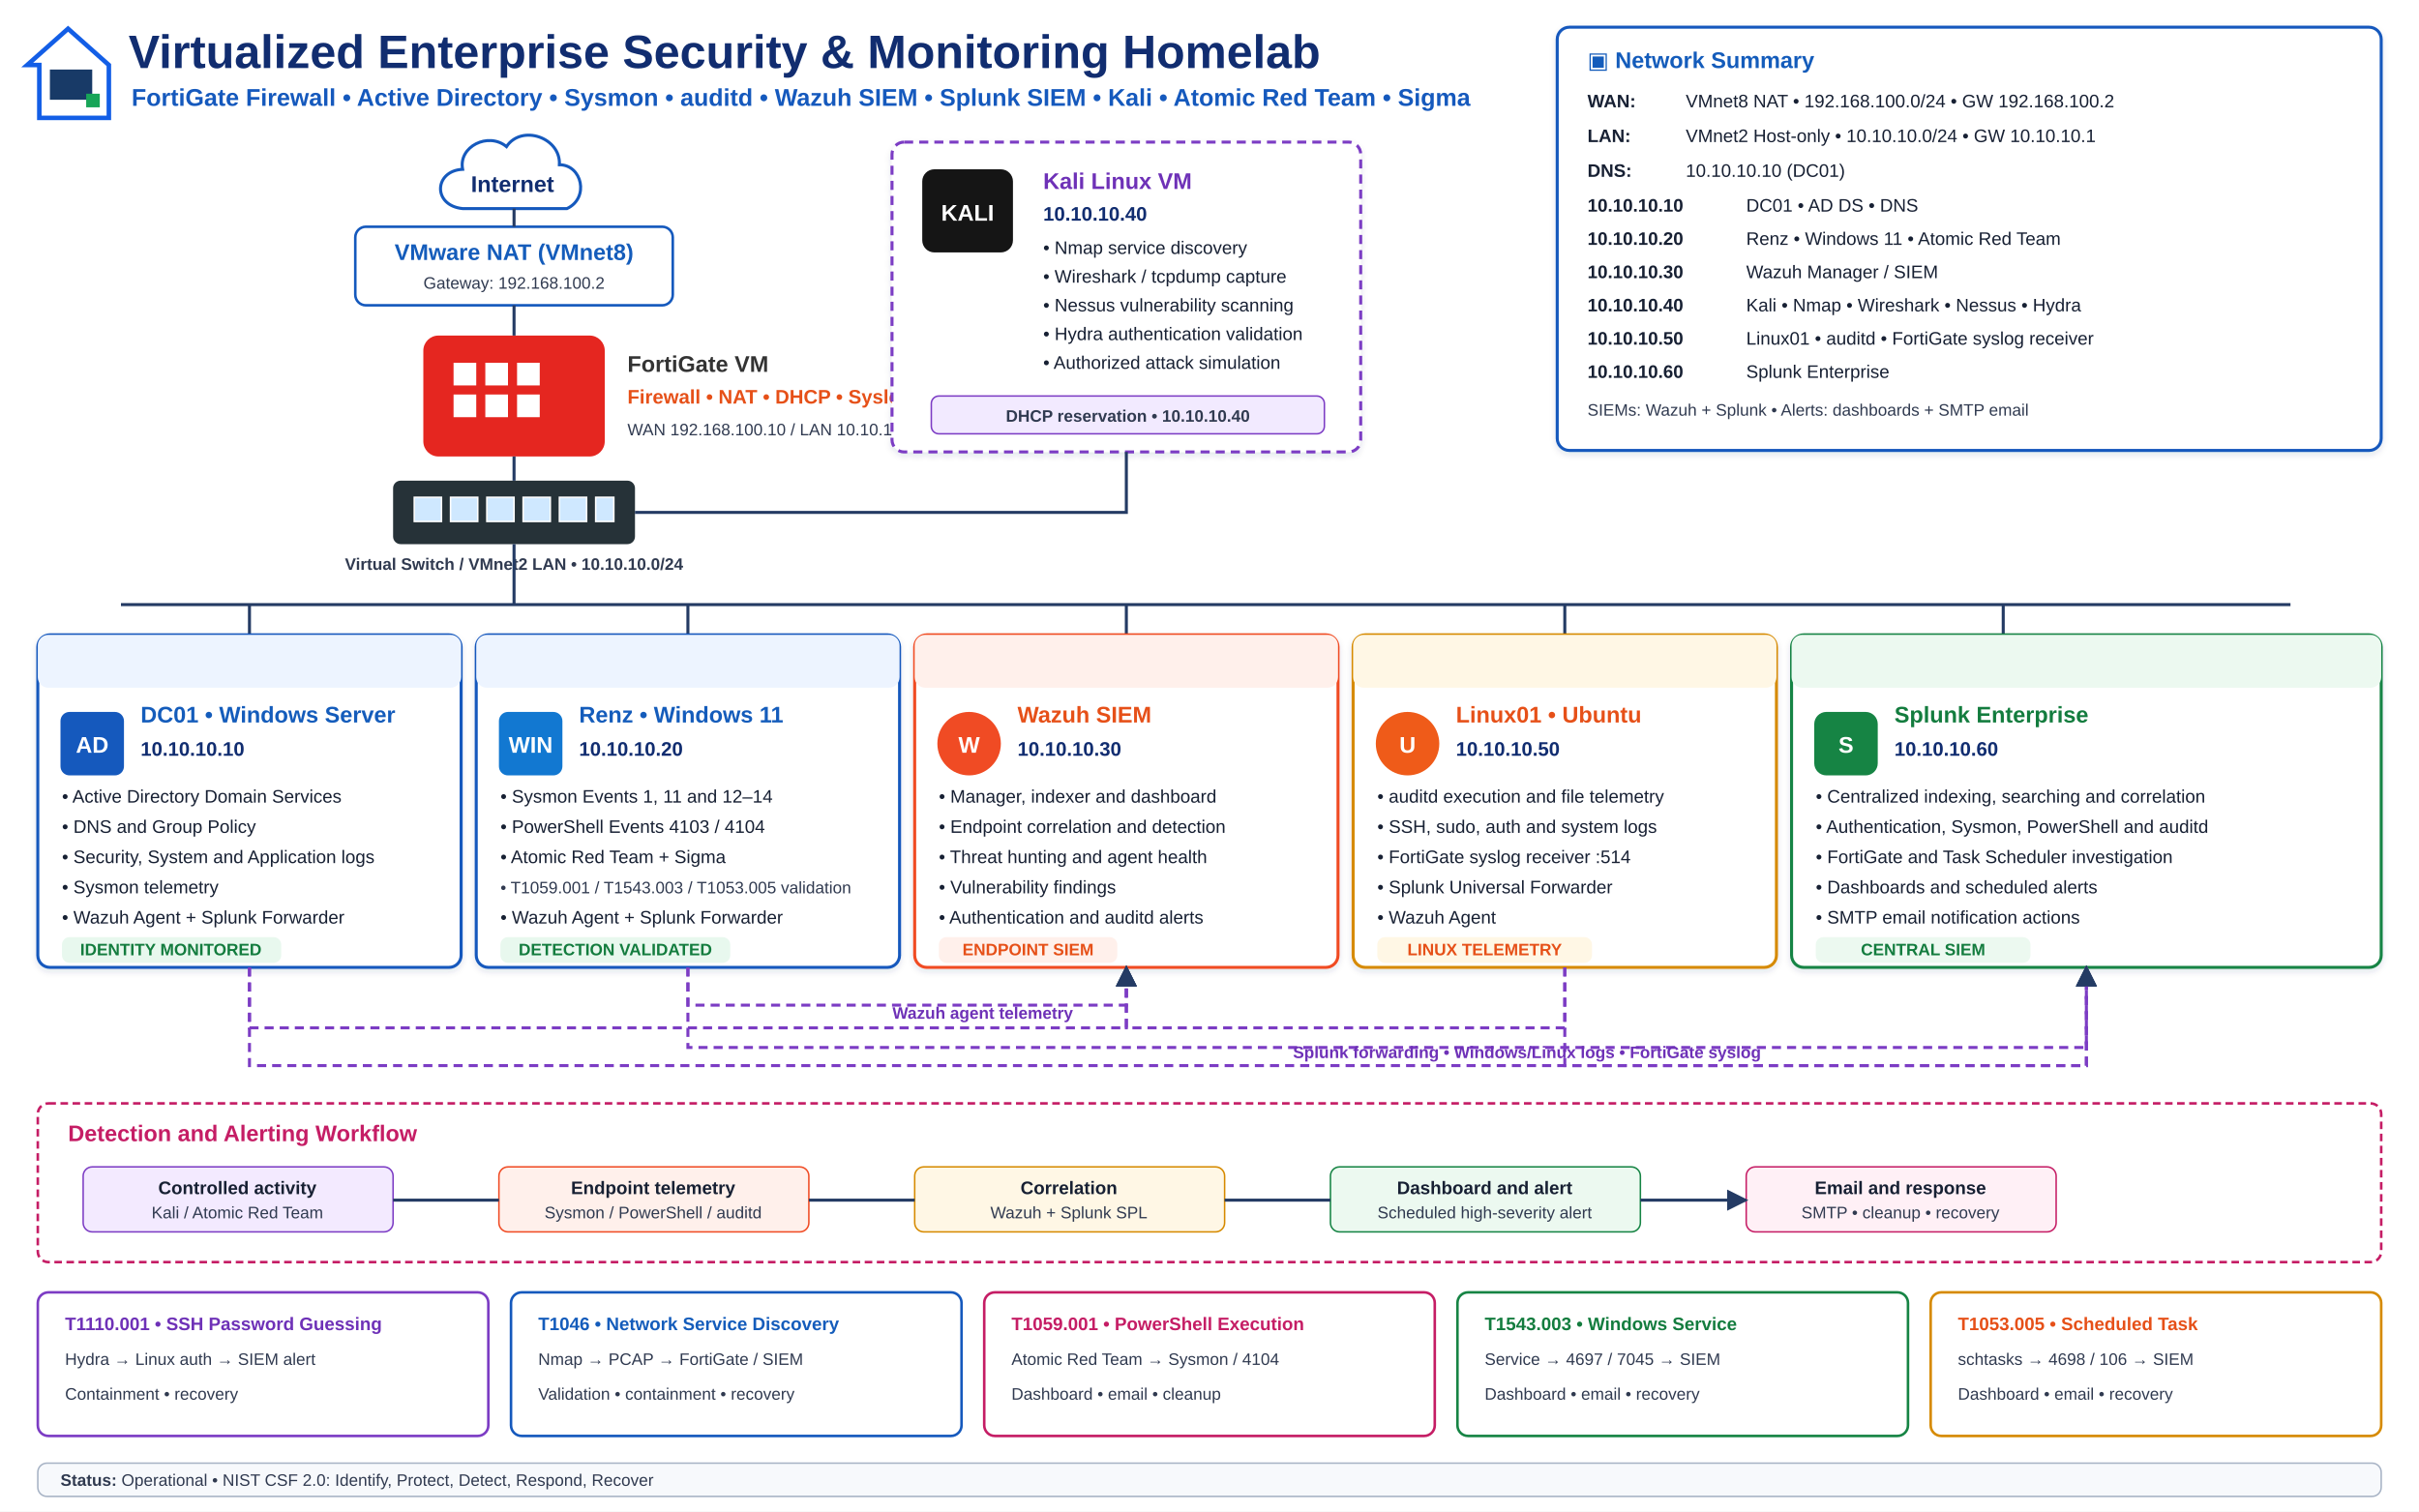
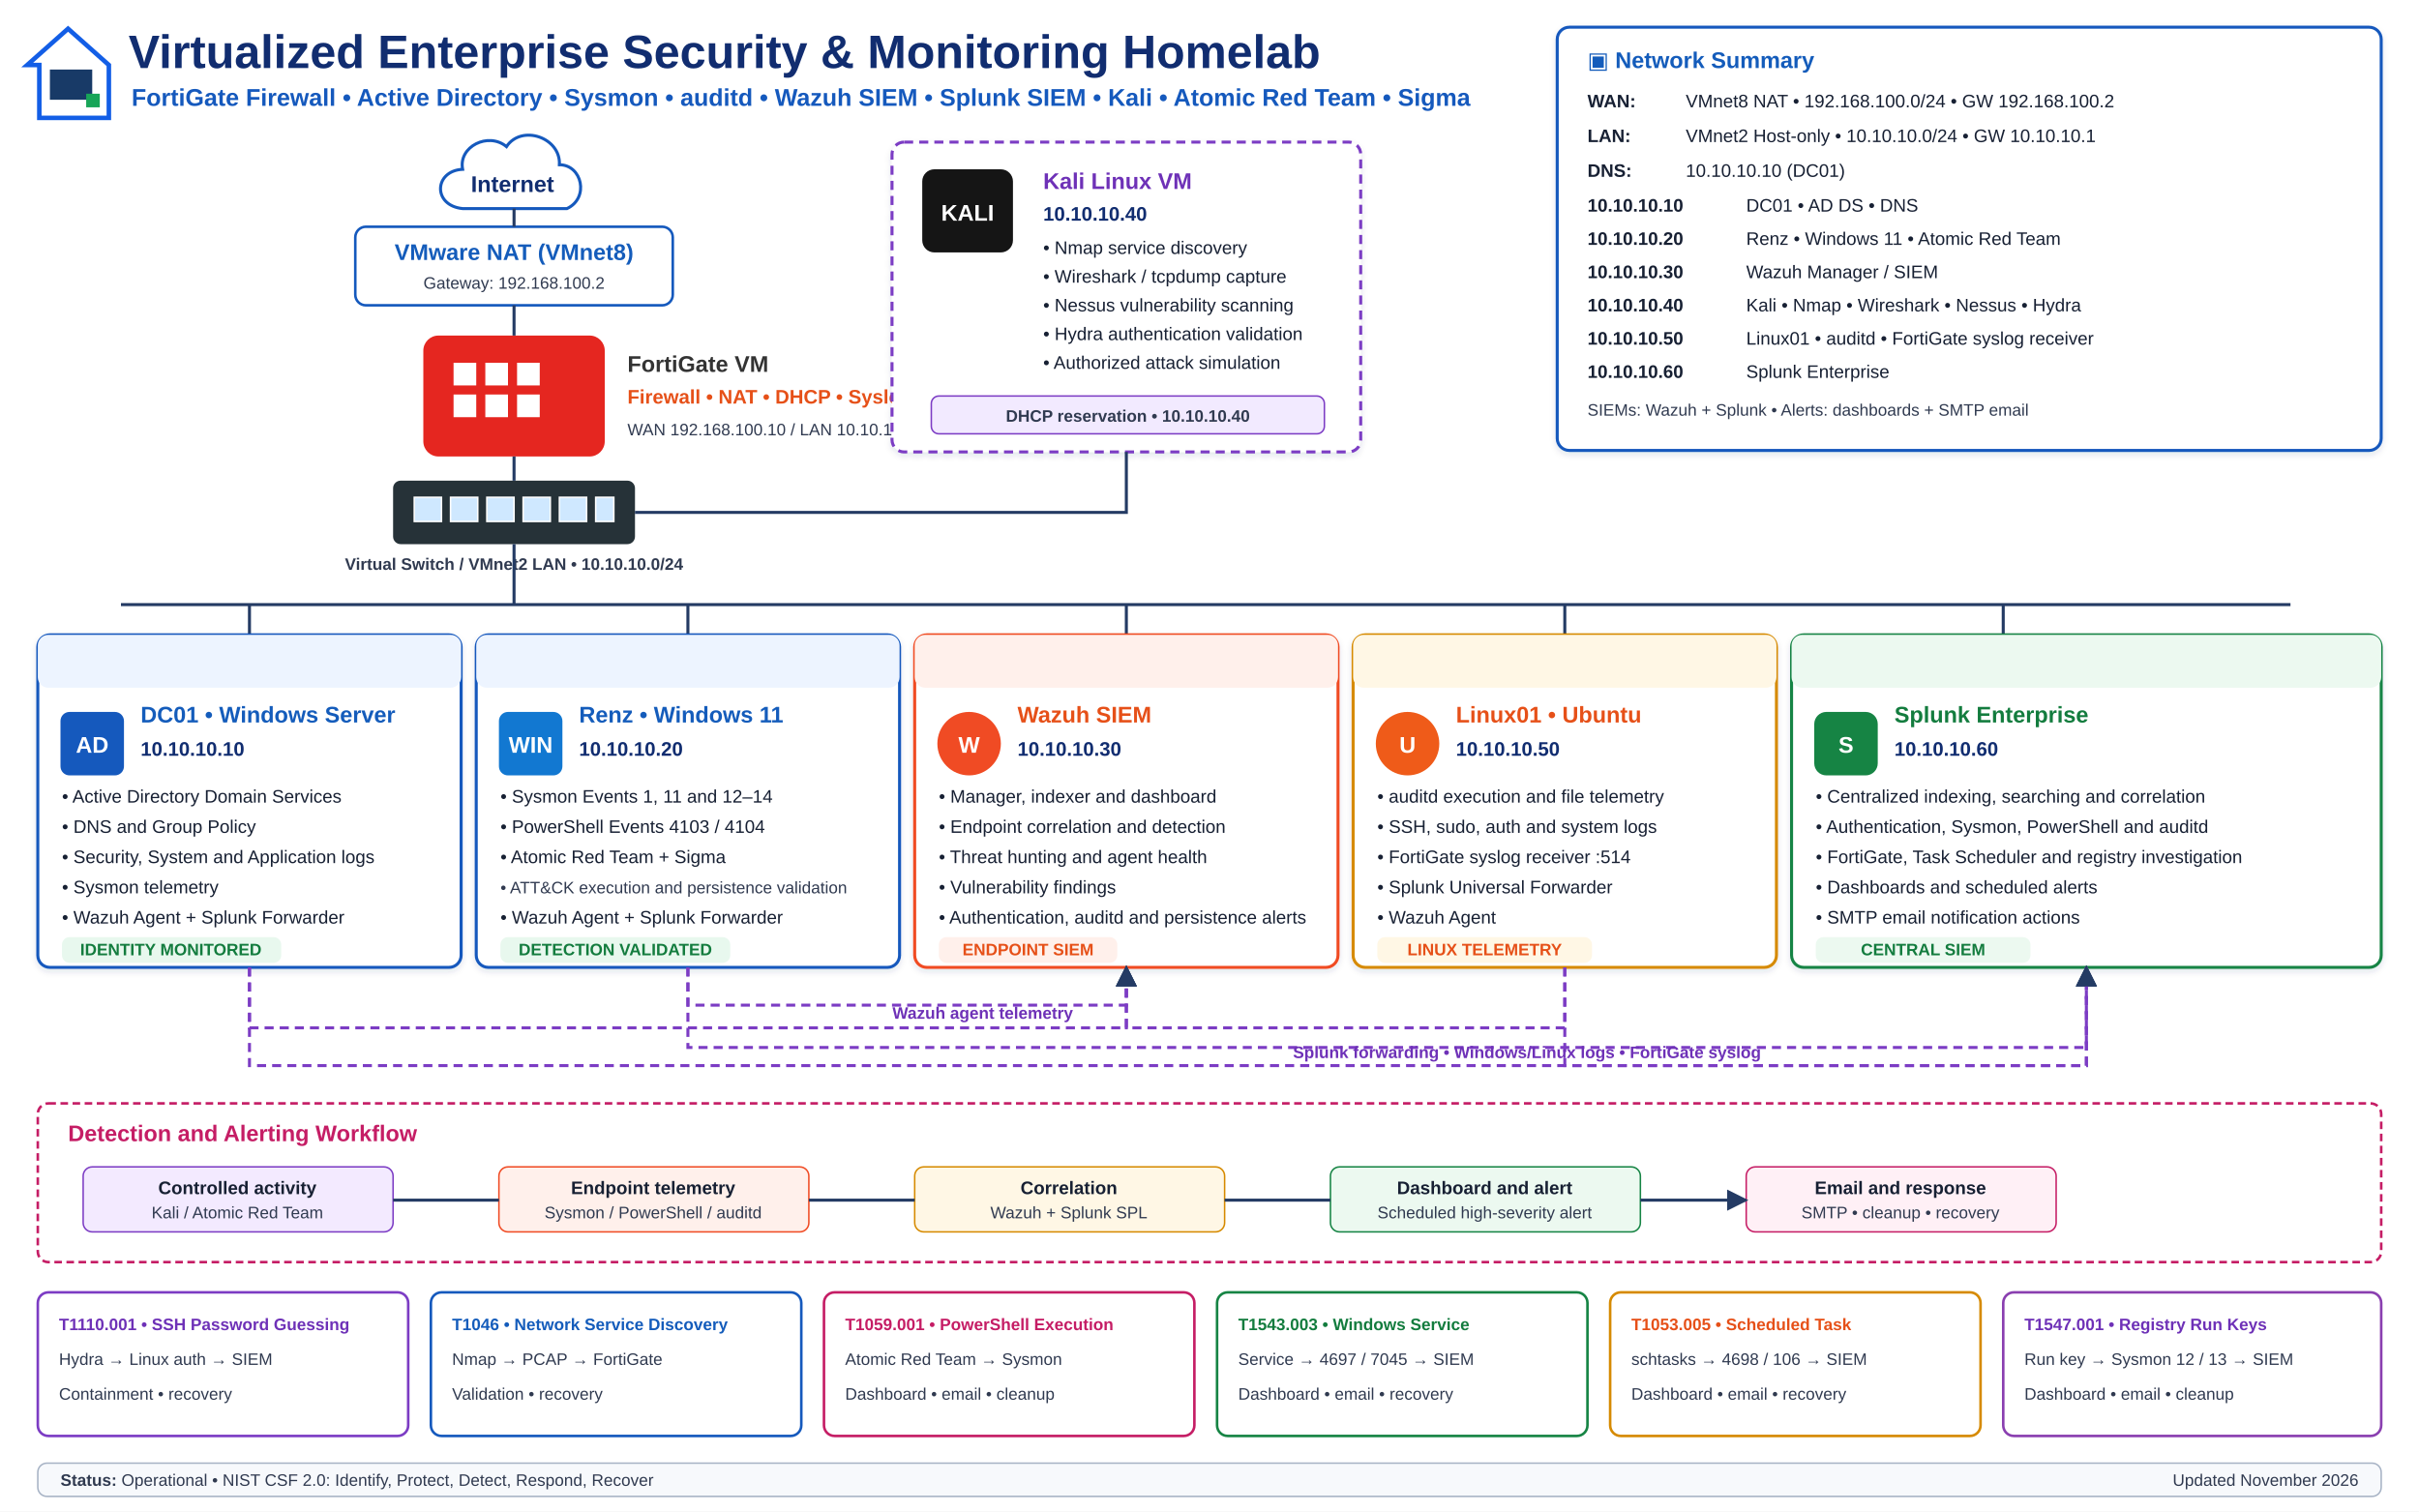
<svg xmlns="http://www.w3.org/2000/svg" width="1600" height="1000" viewBox="0 0 1600 1000">
  <defs>
    <marker id="arrow" viewBox="0 0 10 10" refX="9" refY="5" markerWidth="7" markerHeight="7" orient="auto">
      <path d="M0 0L10 5L0 10Z" fill="#243b64" />
    </marker>
    <filter id="soft" x="-10%" y="-10%" width="120%" height="120%">
      <feDropShadow dx="0" dy="2" stdDeviation="2" flood-color="#1e3a5f" flood-opacity=".12" />
    </filter>
    <style>
      .title{font:700 31px Arial,sans-serif;fill:#112d70}.subtitle{font:700 16px Arial,sans-serif;fill:#1559bd}
      .h{font:700 15px Arial,sans-serif}.ip{font:700 13px Arial,sans-serif}.t{font:400 12px Arial,sans-serif;fill:#172033}.s{font:400 11px Arial,sans-serif;fill:#303a50}
      .card{fill:#fff;stroke-width:2;rx:8;filter:url(#soft)}.section{fill:#fff;stroke-width:1.7;rx:7}
      .line{fill:none;stroke:#243b64;stroke-width:2}.arrow{fill:none;stroke:#243b64;stroke-width:2;marker-end:url(#arrow)}
      .dash{fill:none;stroke:#7c3cc4;stroke-width:2;stroke-dasharray:6 4;marker-end:url(#arrow)}
      .green{fill:#137c3e}.blue{fill:#145cbb}.purple{fill:#6e31b7}.orange{fill:#e65018}.pink{fill:#c51d65}.navy{fill:#112d70}
      .badge{rx:5}.white{fill:#fff}.bold{font-weight:700}
    </style>
  </defs>
  <rect width="1600" height="1000" fill="#fff" />
  <g transform="translate(18 15)">
    <path d="M0 28L27 4l27 24v35H8V28Z" fill="none" stroke="#135ee6" stroke-width="3" />
    <rect x="15" y="31" width="28" height="20" fill="#183a67" />
    <rect x="39" y="47" width="9" height="9" fill="#18a558" />
  </g>
  <text x="85" y="45" class="title">Virtualized Enterprise Security &amp; Monitoring Homelab</text>
  <text x="87" y="70" class="subtitle">FortiGate Firewall • Active Directory • Sysmon • auditd • Wazuh SIEM • Splunk SIEM • Kali • Atomic Red Team • Sigma</text>
  <g transform="translate(260 88)">
    <path d="M46 24c-3-15 17-25 29-15 10-15 36-6 35 12 15 0 20 22 5 29H46c-20-2-19-25 0-26Z" fill="#fff" stroke="#1559bd" stroke-width="2" />
    <text x="79" y="39" text-anchor="middle" class="h navy">Internet</text>
  </g>
  <rect x="235" y="150" width="210" height="52" class="section" stroke="#1559bd" />
  <text x="340" y="172" text-anchor="middle" class="h blue">VMware NAT (VMnet8)</text>
  <text x="340" y="191" text-anchor="middle" class="s">Gateway: 192.168.100.2</text>
  <path d="M340 138V150" class="line" />
  <rect x="280" y="222" width="120" height="80" rx="10" fill="#e52620" />
  <g fill="#fff">
    <rect x="300" y="240" width="15" height="15" />
    <rect x="321" y="240" width="15" height="15" />
    <rect x="342" y="240" width="15" height="15" />
    <rect x="300" y="261" width="15" height="15" />
    <rect x="321" y="261" width="15" height="15" />
    <rect x="342" y="261" width="15" height="15" />
  </g>
  <text x="415" y="246" class="h" fill="#333">FortiGate VM</text>
  <text x="415" y="267" class="ip orange">Firewall • NAT • DHCP • Syslog</text>
  <text x="415" y="288" class="s">WAN 192.168.100.10 / LAN 10.10.10.1</text>
  <path d="M340 202V222" class="line" />
  <g transform="translate(260 318)">
    <rect width="160" height="42" rx="5" fill="#263238" />
    <g fill="#cfe8ff" stroke="#fff">
      <rect x="14" y="11" width="18" height="16" />
      <rect x="38" y="11" width="18" height="16" />
      <rect x="62" y="11" width="18" height="16" />
      <rect x="86" y="11" width="18" height="16" />
      <rect x="110" y="11" width="18" height="16" />
      <rect x="134" y="11" width="12" height="16" />
    </g>
  </g>
  <text x="340" y="377" text-anchor="middle" class="s bold">Virtual Switch / VMnet2 LAN • 10.10.10.0/24</text>
  <path d="M340 302V318" class="line" />
  <rect x="590" y="94" width="310" height="205" class="card" stroke="#7c3cc4" stroke-dasharray="6 4" />
  <rect x="610" y="112" width="60" height="55" rx="8" fill="#151515" />
  <text x="640" y="146" text-anchor="middle" class="h white">KALI</text>
  <text x="690" y="125" class="h purple">Kali Linux VM</text>
  <text x="690" y="146" class="ip navy">10.10.10.40</text>
  <text x="690" y="168" class="t">• Nmap service discovery</text>
  <text x="690" y="187" class="t">• Wireshark / tcpdump capture</text>
  <text x="690" y="206" class="t">• Nessus vulnerability scanning</text>
  <text x="690" y="225" class="t">• Hydra authentication validation</text>
  <text x="690" y="244" class="t">• Authorized attack simulation</text>
  <rect x="616" y="262" width="260" height="25" class="badge" fill="#f2eaff" stroke="#7c3cc4" />
  <text x="746" y="279" text-anchor="middle" class="s bold">DHCP reservation • 10.10.10.40</text>
  <path d="M420 339H745V299" class="line" />
  <rect x="1030" y="18" width="545" height="280" class="card" stroke="#1559bd" />
  <text x="1050" y="45" class="h blue">▣  Network Summary</text>
  <text x="1050" y="71" class="t bold">WAN:</text>
  <text x="1115" y="71" class="t">VMnet8 NAT • 192.168.100.0/24 • GW 192.168.100.2</text>
  <text x="1050" y="94" class="t bold">LAN:</text>
  <text x="1115" y="94" class="t">VMnet2 Host-only • 10.10.10.0/24 • GW 10.10.10.1</text>
  <text x="1050" y="117" class="t bold">DNS:</text>
  <text x="1115" y="117" class="t">10.10.10.10 (DC01)</text>
  <text x="1050" y="140" class="t bold">10.10.10.10</text>
  <text x="1155" y="140" class="t">DC01 • AD DS • DNS</text>
  <text x="1050" y="162" class="t bold">10.10.10.20</text>
  <text x="1155" y="162" class="t">Renz • Windows 11 • Atomic Red Team</text>
  <text x="1050" y="184" class="t bold">10.10.10.30</text>
  <text x="1155" y="184" class="t">Wazuh Manager / SIEM</text>
  <text x="1050" y="206" class="t bold">10.10.10.40</text>
  <text x="1155" y="206" class="t">Kali • Nmap • Wireshark • Nessus • Hydra</text>
  <text x="1050" y="228" class="t bold">10.10.10.50</text>
  <text x="1155" y="228" class="t">Linux01 • auditd • FortiGate syslog receiver</text>
  <text x="1050" y="250" class="t bold">10.10.10.60</text>
  <text x="1155" y="250" class="t">Splunk Enterprise</text>
  <text x="1050" y="275" class="s">SIEMs: Wazuh + Splunk • Alerts: dashboards + SMTP email</text>
  <path d="M80 400H1515" class="line" />
  <path d="M340 360V400" class="line" />
  <path d="M165 400V420M455 400V420M745 400V420M1035 400V420M1325 400V420" class="line" />
  <g transform="translate(25 420)">
    <rect width="280" height="220" class="card" stroke="#1559bd" />
    <rect width="280" height="35" rx="7" fill="#edf4ff" />
    <rect x="15" y="51" width="42" height="42" rx="6" fill="#1559bd" />
    <text x="36" y="78" text-anchor="middle" class="h white">AD</text>
    <text x="68" y="58" class="h blue">DC01 • Windows Server</text>
    <text x="68" y="80" class="ip navy">10.10.10.10</text>
    <text x="16" y="111" class="t">• Active Directory Domain Services</text>
    <text x="16" y="131" class="t">• DNS and Group Policy</text>
    <text x="16" y="151" class="t">• Security, System and Application logs</text>
    <text x="16" y="171" class="t">• Sysmon telemetry</text>
    <text x="16" y="191" class="t">• Wazuh Agent + Splunk Forwarder</text>
    <rect x="16" y="200" width="145" height="17" class="badge" fill="#e8f8ee" />
    <text x="88" y="212" text-anchor="middle" class="s bold green">IDENTITY MONITORED</text>
  </g>
  <g transform="translate(315 420)">
    <rect width="280" height="220" class="card" stroke="#1559bd" />
    <rect width="280" height="35" rx="7" fill="#edf4ff" />
    <rect x="15" y="51" width="42" height="42" rx="6" fill="#1278d1" />
    <text x="36" y="78" text-anchor="middle" class="h white">WIN</text>
    <text x="68" y="58" class="h blue">Renz • Windows 11</text>
    <text x="68" y="80" class="ip navy">10.10.10.20</text>
    <text x="16" y="111" class="t">• Sysmon Events 1, 11 and 12–14</text>
    <text x="16" y="131" class="t">• PowerShell Events 4103 / 4104</text>
    <text x="16" y="151" class="t">• Atomic Red Team + Sigma</text>
-     <text x="16" y="171" class="s">• T1059.001 / T1543.003 / T1053.005 validation</text>
+     <text x="16" y="171" class="s">• ATT&amp;CK execution and persistence validation</text>
    <text x="16" y="191" class="t">• Wazuh Agent + Splunk Forwarder</text>
    <rect x="16" y="200" width="152" height="17" class="badge" fill="#e8f8ee" />
    <text x="92" y="212" text-anchor="middle" class="s bold green">DETECTION VALIDATED</text>
  </g>
  <g transform="translate(605 420)">
    <rect width="280" height="220" class="card" stroke="#f04b24" />
    <rect width="280" height="35" rx="7" fill="#fff0eb" />
    <rect x="15" y="51" width="42" height="42" rx="21" fill="#f04b24" />
    <text x="36" y="78" text-anchor="middle" class="h white">W</text>
    <text x="68" y="58" class="h orange">Wazuh SIEM</text>
    <text x="68" y="80" class="ip navy">10.10.10.30</text>
    <text x="16" y="111" class="t">• Manager, indexer and dashboard</text>
    <text x="16" y="131" class="t">• Endpoint correlation and detection</text>
    <text x="16" y="151" class="t">• Threat hunting and agent health</text>
    <text x="16" y="171" class="t">• Vulnerability findings</text>
-     <text x="16" y="191" class="t">• Authentication and auditd alerts</text>
+     <text x="16" y="191" class="t">• Authentication, auditd and persistence alerts</text>
    <rect x="16" y="200" width="118" height="17" class="badge" fill="#fff0eb" />
    <text x="75" y="212" text-anchor="middle" class="s bold orange">ENDPOINT SIEM</text>
  </g>
  <g transform="translate(895 420)">
    <rect width="280" height="220" class="card" stroke="#d68a00" />
    <rect width="280" height="35" rx="7" fill="#fff7e5" />
    <rect x="15" y="51" width="42" height="42" rx="21" fill="#ef5b19" />
    <text x="36" y="78" text-anchor="middle" class="h white">U</text>
    <text x="68" y="58" class="h orange">Linux01 • Ubuntu</text>
    <text x="68" y="80" class="ip navy">10.10.10.50</text>
    <text x="16" y="111" class="t">• auditd execution and file telemetry</text>
    <text x="16" y="131" class="t">• SSH, sudo, auth and system logs</text>
    <text x="16" y="151" class="t">• FortiGate syslog receiver :514</text>
    <text x="16" y="171" class="t">• Splunk Universal Forwarder</text>
    <text x="16" y="191" class="t">• Wazuh Agent</text>
    <rect x="16" y="200" width="142" height="17" class="badge" fill="#fff7e5" />
    <text x="87" y="212" text-anchor="middle" class="s bold orange">LINUX TELEMETRY</text>
  </g>
  <g transform="translate(1185 420)">
    <rect width="390" height="220" class="card" stroke="#168444" />
    <rect width="390" height="35" rx="7" fill="#ecf9f0" />
    <rect x="15" y="51" width="42" height="42" rx="8" fill="#168444" />
    <text x="36" y="78" text-anchor="middle" class="h white">S</text>
    <text x="68" y="58" class="h green">Splunk Enterprise</text>
    <text x="68" y="80" class="ip navy">10.10.10.60</text>
    <text x="16" y="111" class="t">• Centralized indexing, searching and correlation</text>
    <text x="16" y="131" class="t">• Authentication, Sysmon, PowerShell and auditd</text>
-     <text x="16" y="151" class="t">• FortiGate and Task Scheduler investigation</text>
+     <text x="16" y="151" class="t">• FortiGate, Task Scheduler and registry investigation</text>
    <text x="16" y="171" class="t">• Dashboards and scheduled alerts</text>
    <text x="16" y="191" class="t">• SMTP email notification actions</text>
    <rect x="16" y="200" width="142" height="17" class="badge" fill="#ecf9f0" />
    <text x="87" y="212" text-anchor="middle" class="s bold green">CENTRAL SIEM</text>
  </g>
  <path d="M165 640V680H745V640" class="dash" />
  <path d="M455 640V665H745V640" class="dash" />
  <path d="M1035 640V680H745V640" class="dash" />
  <path d="M165 640V705H1380V640" class="dash" />
  <path d="M455 640V693H1380V640" class="dash" />
  <path d="M1035 640V705H1380V640" class="dash" />
  <text x="650" y="674" text-anchor="middle" class="s bold purple">Wazuh agent telemetry</text>
  <text x="1010" y="700" text-anchor="middle" class="s bold purple">Splunk forwarding • Windows/Linux logs • FortiGate syslog</text>
  <rect x="25" y="730" width="1550" height="105" class="section" stroke="#c51d65" stroke-dasharray="5 3" />
  <text x="45" y="755" class="h pink">Detection and Alerting Workflow</text>
  <g transform="translate(55 772)">
    <rect width="205" height="43" rx="6" fill="#f3eaff" stroke="#7c3cc4" />
    <text x="102" y="18" text-anchor="middle" class="t bold">Controlled activity</text>
    <text x="102" y="34" text-anchor="middle" class="s">Kali / Atomic Red Team</text>
  </g>
  <g transform="translate(330 772)">
    <rect width="205" height="43" rx="6" fill="#fff0eb" stroke="#f04b24" />
    <text x="102" y="18" text-anchor="middle" class="t bold">Endpoint telemetry</text>
    <text x="102" y="34" text-anchor="middle" class="s">Sysmon / PowerShell / auditd</text>
  </g>
  <g transform="translate(605 772)">
    <rect width="205" height="43" rx="6" fill="#fff7e5" stroke="#d68a00" />
    <text x="102" y="18" text-anchor="middle" class="t bold">Correlation</text>
    <text x="102" y="34" text-anchor="middle" class="s">Wazuh + Splunk SPL</text>
  </g>
  <g transform="translate(880 772)">
    <rect width="205" height="43" rx="6" fill="#ecf9f0" stroke="#168444" />
    <text x="102" y="18" text-anchor="middle" class="t bold">Dashboard and alert</text>
    <text x="102" y="34" text-anchor="middle" class="s">Scheduled high-severity alert</text>
  </g>
  <g transform="translate(1155 772)">
    <rect width="205" height="43" rx="6" fill="#fff0f6" stroke="#c51d65" />
    <text x="102" y="18" text-anchor="middle" class="t bold">Email and response</text>
    <text x="102" y="34" text-anchor="middle" class="s">SMTP • cleanup • recovery</text>
  </g>
  <path d="M260 794H330M535 794H605M810 794H880M1085 794H1155" class="arrow" />
-   <rect x="25" y="855" width="298" height="95" class="section" stroke="#7c3cc4" />
-   <text x="43" y="880" class="t bold purple">T1110.001 • SSH Password Guessing</text>
-   <text x="43" y="903" class="s">Hydra → Linux auth → SIEM alert</text>
-   <text x="43" y="926" class="s">Containment • recovery</text>
-   <rect x="338" y="855" width="298" height="95" class="section" stroke="#1559bd" />
-   <text x="356" y="880" class="t bold blue">T1046 • Network Service Discovery</text>
-   <text x="356" y="903" class="s">Nmap → PCAP → FortiGate / SIEM</text>
-   <text x="356" y="926" class="s">Validation • containment • recovery</text>
-   <rect x="651" y="855" width="298" height="95" class="section" stroke="#c51d65" />
-   <text x="669" y="880" class="t bold pink">T1059.001 • PowerShell Execution</text>
-   <text x="669" y="903" class="s">Atomic Red Team → Sysmon / 4104</text>
-   <text x="669" y="926" class="s">Dashboard • email • cleanup</text>
-   <rect x="964" y="855" width="298" height="95" class="section" stroke="#168444" />
-   <text x="982" y="880" class="t bold green">T1543.003 • Windows Service</text>
-   <text x="982" y="903" class="s">Service → 4697 / 7045 → SIEM</text>
-   <text x="982" y="926" class="s">Dashboard • email • recovery</text>
-   <rect x="1277" y="855" width="298" height="95" class="section" stroke="#d68a00" />
-   <text x="1295" y="880" class="t bold orange">T1053.005 • Scheduled Task</text>
-   <text x="1295" y="903" class="s">schtasks → 4698 / 106 → SIEM</text>
-   <text x="1295" y="926" class="s">Dashboard • email • recovery</text>
+   <rect x="25" y="855" width="245" height="95" class="section" stroke="#7c3cc4" />
+   <text x="39" y="880" class="s bold purple">T1110.001 • SSH Password Guessing</text>
+   <text x="39" y="903" class="s">Hydra → Linux auth → SIEM</text>
+   <text x="39" y="926" class="s">Containment • recovery</text>
+   <rect x="285" y="855" width="245" height="95" class="section" stroke="#1559bd" />
+   <text x="299" y="880" class="s bold blue">T1046 • Network Service Discovery</text>
+   <text x="299" y="903" class="s">Nmap → PCAP → FortiGate</text>
+   <text x="299" y="926" class="s">Validation • recovery</text>
+   <rect x="545" y="855" width="245" height="95" class="section" stroke="#c51d65" />
+   <text x="559" y="880" class="s bold pink">T1059.001 • PowerShell Execution</text>
+   <text x="559" y="903" class="s">Atomic Red Team → Sysmon</text>
+   <text x="559" y="926" class="s">Dashboard • email • cleanup</text>
+   <rect x="805" y="855" width="245" height="95" class="section" stroke="#168444" />
+   <text x="819" y="880" class="s bold green">T1543.003 • Windows Service</text>
+   <text x="819" y="903" class="s">Service → 4697 / 7045 → SIEM</text>
+   <text x="819" y="926" class="s">Dashboard • email • recovery</text>
+   <rect x="1065" y="855" width="245" height="95" class="section" stroke="#d68a00" />
+   <text x="1079" y="880" class="s bold orange">T1053.005 • Scheduled Task</text>
+   <text x="1079" y="903" class="s">schtasks → 4698 / 106 → SIEM</text>
+   <text x="1079" y="926" class="s">Dashboard • email • recovery</text>
+   <rect x="1325" y="855" width="250" height="95" class="section" stroke="#8a3fb0" />
+   <text x="1339" y="880" class="s bold purple">T1547.001 • Registry Run Keys</text>
+   <text x="1339" y="903" class="s">Run key → Sysmon 12 / 13 → SIEM</text>
+   <text x="1339" y="926" class="s">Dashboard • email • cleanup</text>
  <rect x="25" y="968" width="1550" height="22" rx="6" fill="#f7f9fc" stroke="#a7b3c5" />
  <text x="40" y="983" class="s">
    <tspan class="bold">Status:</tspan> Operational • NIST CSF 2.0: Identify, Protect, Detect, Respond, Recover</text>
+   <text x="1560" y="983" text-anchor="end" class="s">Updated November 2026</text>
</svg>
